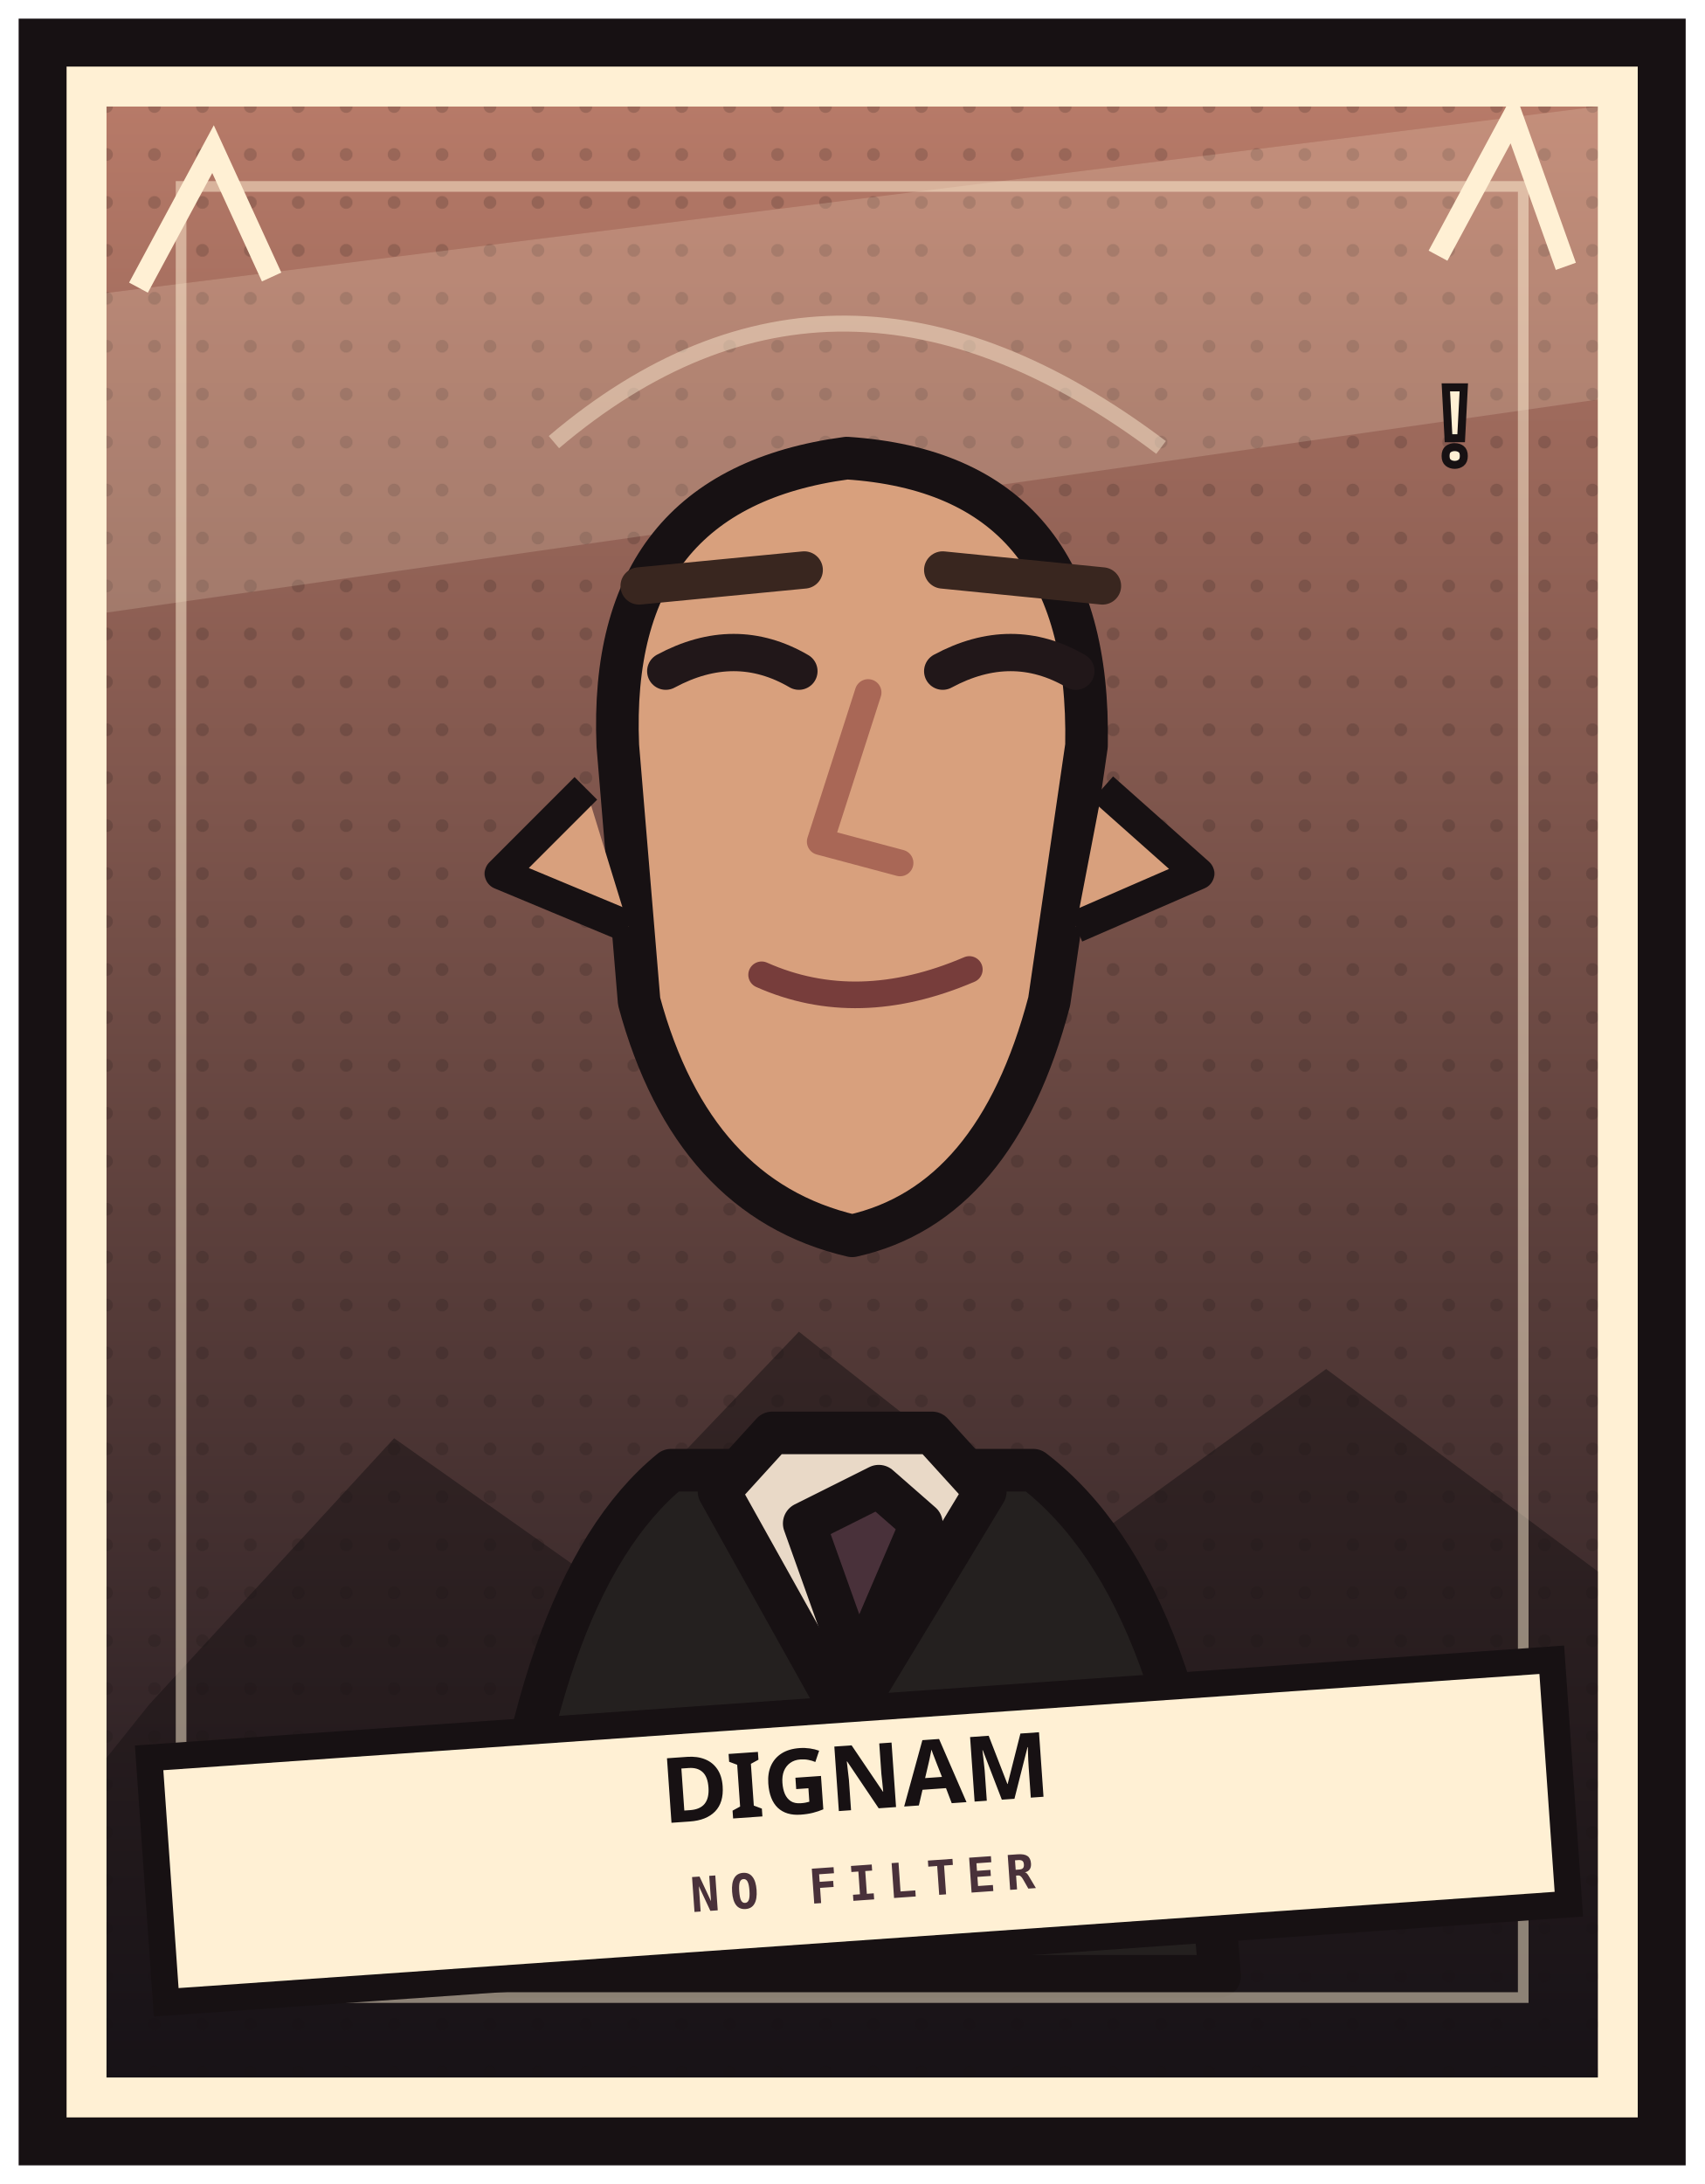
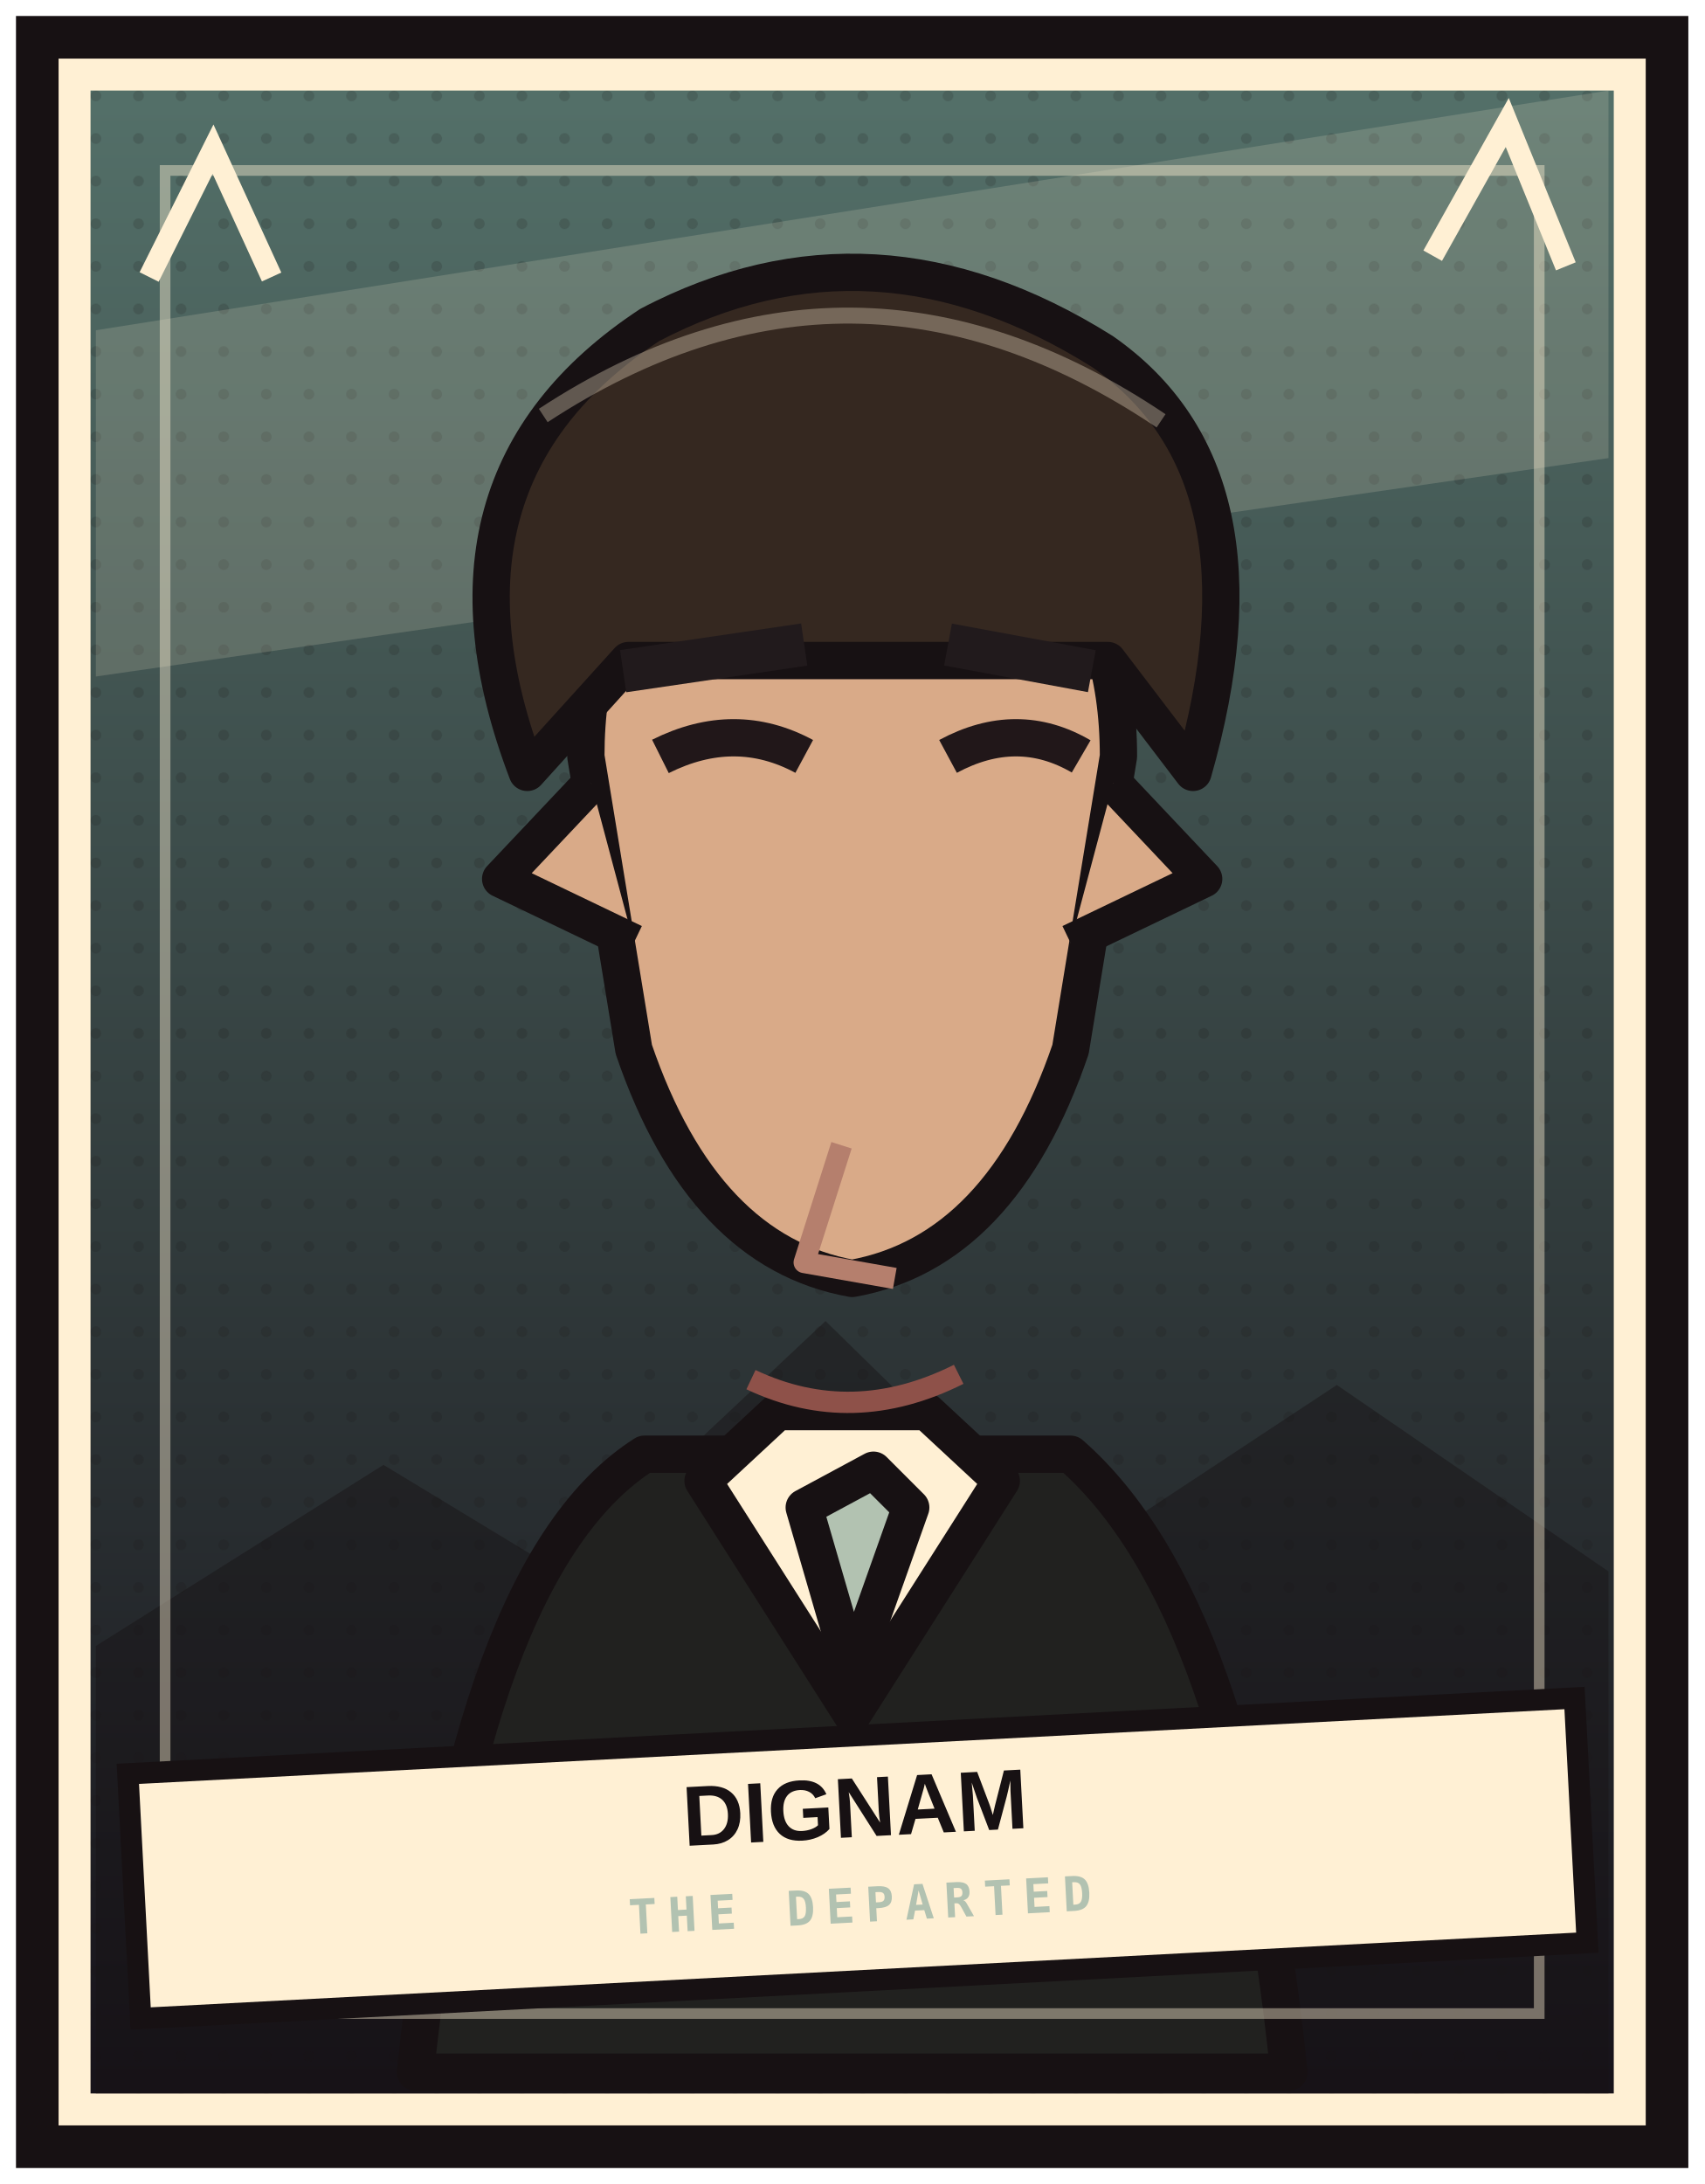
- <svg xmlns="http://www.w3.org/2000/svg" viewBox="0 0 320 410" role="img" aria-label="DIGNAM, original anime comic portrait">
+ <svg xmlns="http://www.w3.org/2000/svg" viewBox="0 0 320 410" role="img" aria-label="DIGNAM original anime comic portrait">
  <defs>
    <linearGradient id="bg" x2="0" y2="1">
-       <stop stop-color="#b77a68" />
+       <stop stop-color="#536f68" />
      <stop offset="1" stop-color="#17131a" />
    </linearGradient>
-     <pattern id="dots" width="9" height="9" patternUnits="userSpaceOnUse">
-       <circle cx="2" cy="2" r="1.2" fill="#171113" opacity=".17" />
+     <pattern id="dots" width="8" height="8" patternUnits="userSpaceOnUse">
+       <circle cx="2" cy="2" r="1" fill="#171113" opacity=".16" />
    </pattern>
  </defs>
-   <rect x="8" y="8" width="304" height="394" fill="#fff0d4" stroke="#171113" stroke-width="9" />
-   <rect x="20" y="20" width="280" height="370" fill="url(#bg)" />
-   <rect x="20" y="20" width="280" height="370" fill="url(#dots)" />
-   <path d="M20 55 300 20 300 75 20 115Z" fill="#fff0d4" opacity=".18" />
-   <path d="M28 320 74 270 108 294 150 250 202 291 249 257 300 295V390H20V330Z" fill="#171113" opacity=".5" />
-   <g stroke="#171113" stroke-width="8" stroke-linejoin="round">
-     <path d="M93 371Q99 298 126 276L194 276Q224 299 229 371Z" fill="#24201f" />
-     <path d="M135 280 159 323 185 280 175 269H145Z" fill="#e9d9c7" />
-     <path d="M151 286 161 314 173 286 165 279Z" fill="#49313a" />
-     <path d="M116 140Q114 92 159 86Q205 89 204 140L197 188Q187 226 160 232Q130 225 120 188Z" fill="#d8a07d" />M105 144Q87 89 123 66Q166 37 207 66Q238 89 226 145L210 124H119Z<path d="M120 110 151 107M177 107 207 110" fill="none" stroke="#39261f" stroke-width="7" stroke-linecap="round" />
-     <path d="M125 126Q138 119 150 126M177 126Q190 119 202 126" fill="none" stroke="#211719" stroke-width="7" stroke-linecap="round" />
-     <path d="M163 130 154 158 169 162" fill="none" stroke="#a96756" stroke-width="5" stroke-linecap="round" />
-     <path d="M143 183Q161 191 182 182" fill="none" stroke="#773d3b" stroke-width="5" stroke-linecap="round" />
-     <path d="M110 148 94 164 118 174M207 148 225 164 202 174" fill="#d8a07d" stroke="#171113" stroke-width="6" />
-     <path d="M104 83Q157 38 218 84" fill="none" stroke="#fff0d4" stroke-width="3" opacity=".45" />
+   <rect x="7" y="7" width="306" height="396" fill="#fff0d4" stroke="#171113" stroke-width="8" />
+   <rect x="17" y="17" width="286" height="376" fill="url(#bg)" />
+   <rect x="17" y="17" width="286" height="376" fill="url(#dots)" />
+   <path d="M18 62 302 17 302 86 18 127Z" fill="#fff0d4" opacity=".16" />
+   <path d="M18 309 72 275 105 295 155 248 201 293 251 260 302 295V393H18Z" fill="#171113" opacity=".45" />
+   <g stroke="#171113" stroke-width="7" stroke-linejoin="round">
+     <path d="M78 389Q88 294 121 273H201Q233 301 242 389Z" fill="#21211f" />
+     <path d="M132 278 160 322 188 278 174 265H146Z" fill="#fff0d4" />
+     <path d="M151 283 160 314 171 283 164 276Z" fill="#b2c2b1" />
+     <path d="M110 142Q110 94 160 88Q210 94 210 142L201 197Q188 235 160 240Q132 235 119 197Z" fill="#d9aa88" />
+     <path d="M99 145Q78 90 122 61Q164 39 207 66Q240 89 224 145L208 124H118Z" fill="#352820" />
+     <path d="M117 126 151 121M178 121 205 126" stroke="#211a1c" stroke-width="8" fill="none" />
+     <path d="M124 142Q138 135 151 142M178 142Q191 135 203 142" stroke="#211719" stroke-width="7" fill="none" />
+     <path d="M158 215 151 237 168 240" stroke="#b57f6d" stroke-width="4" fill="none" />
+     <path d="M141 259Q160 268 180 258" stroke="#8e5149" stroke-width="4" fill="none" />
+     <path d="M111 147 94 165 119 177M209 147 226 165 201 177" fill="#d9aa88" />
+     <path d="M102 78Q160 40 218 79" stroke="#fff0d4" stroke-width="3" opacity=".32" fill="none" />
  </g>
-   <path d="M34 35H286V375H34Z" fill="none" stroke="#fff0d4" stroke-width="2" opacity=".5" />
-   <g transform="translate(28 330) rotate(-4)">
-     <rect width="264" height="46" fill="#fff0d4" stroke="#171113" stroke-width="5" />
-     <text x="132" y="19" text-anchor="middle" font-family="Impact,Arial Black,sans-serif" font-size="17" font-weight="900" fill="#171113">DIGNAM</text>
-     <text x="132" y="36" text-anchor="middle" font-family="monospace" font-size="9" font-weight="900" letter-spacing="2" fill="#49313a">NO FILTER</text>
+   <path d="M31 32H289V378H31Z" fill="none" stroke="#fff0d4" stroke-width="2" opacity=".42" />
+   <g transform="translate(24 333) rotate(-3)">
+     <rect width="272" height="46" fill="#fff0d4" stroke="#171113" stroke-width="4" />
+     <text x="136" y="19" text-anchor="middle" font-family="Arial Black,Arial,sans-serif" font-size="16" font-weight="900" fill="#171113">DIGNAM</text>
+     <text x="136" y="35" text-anchor="middle" font-family="monospace" font-size="9" font-weight="900" letter-spacing="2" fill="#b2c2b1">THE DEPARTED</text>
  </g>
-   <path d="M26 54 40 28 51 52M270 48 284 22 294 50" stroke="#fff0d4" stroke-width="4" fill="none" />
-   <text x="276" y="87" text-anchor="end" font-family="Impact,Arial Black,sans-serif" font-size="20" font-weight="900" fill="#fff0d4" stroke="#171113" stroke-width="1.5">!</text>
+   <path d="M28 52 40 28 51 52M269 48 283 23 294 50" stroke="#fff0d4" stroke-width="4" fill="none" />
</svg>
